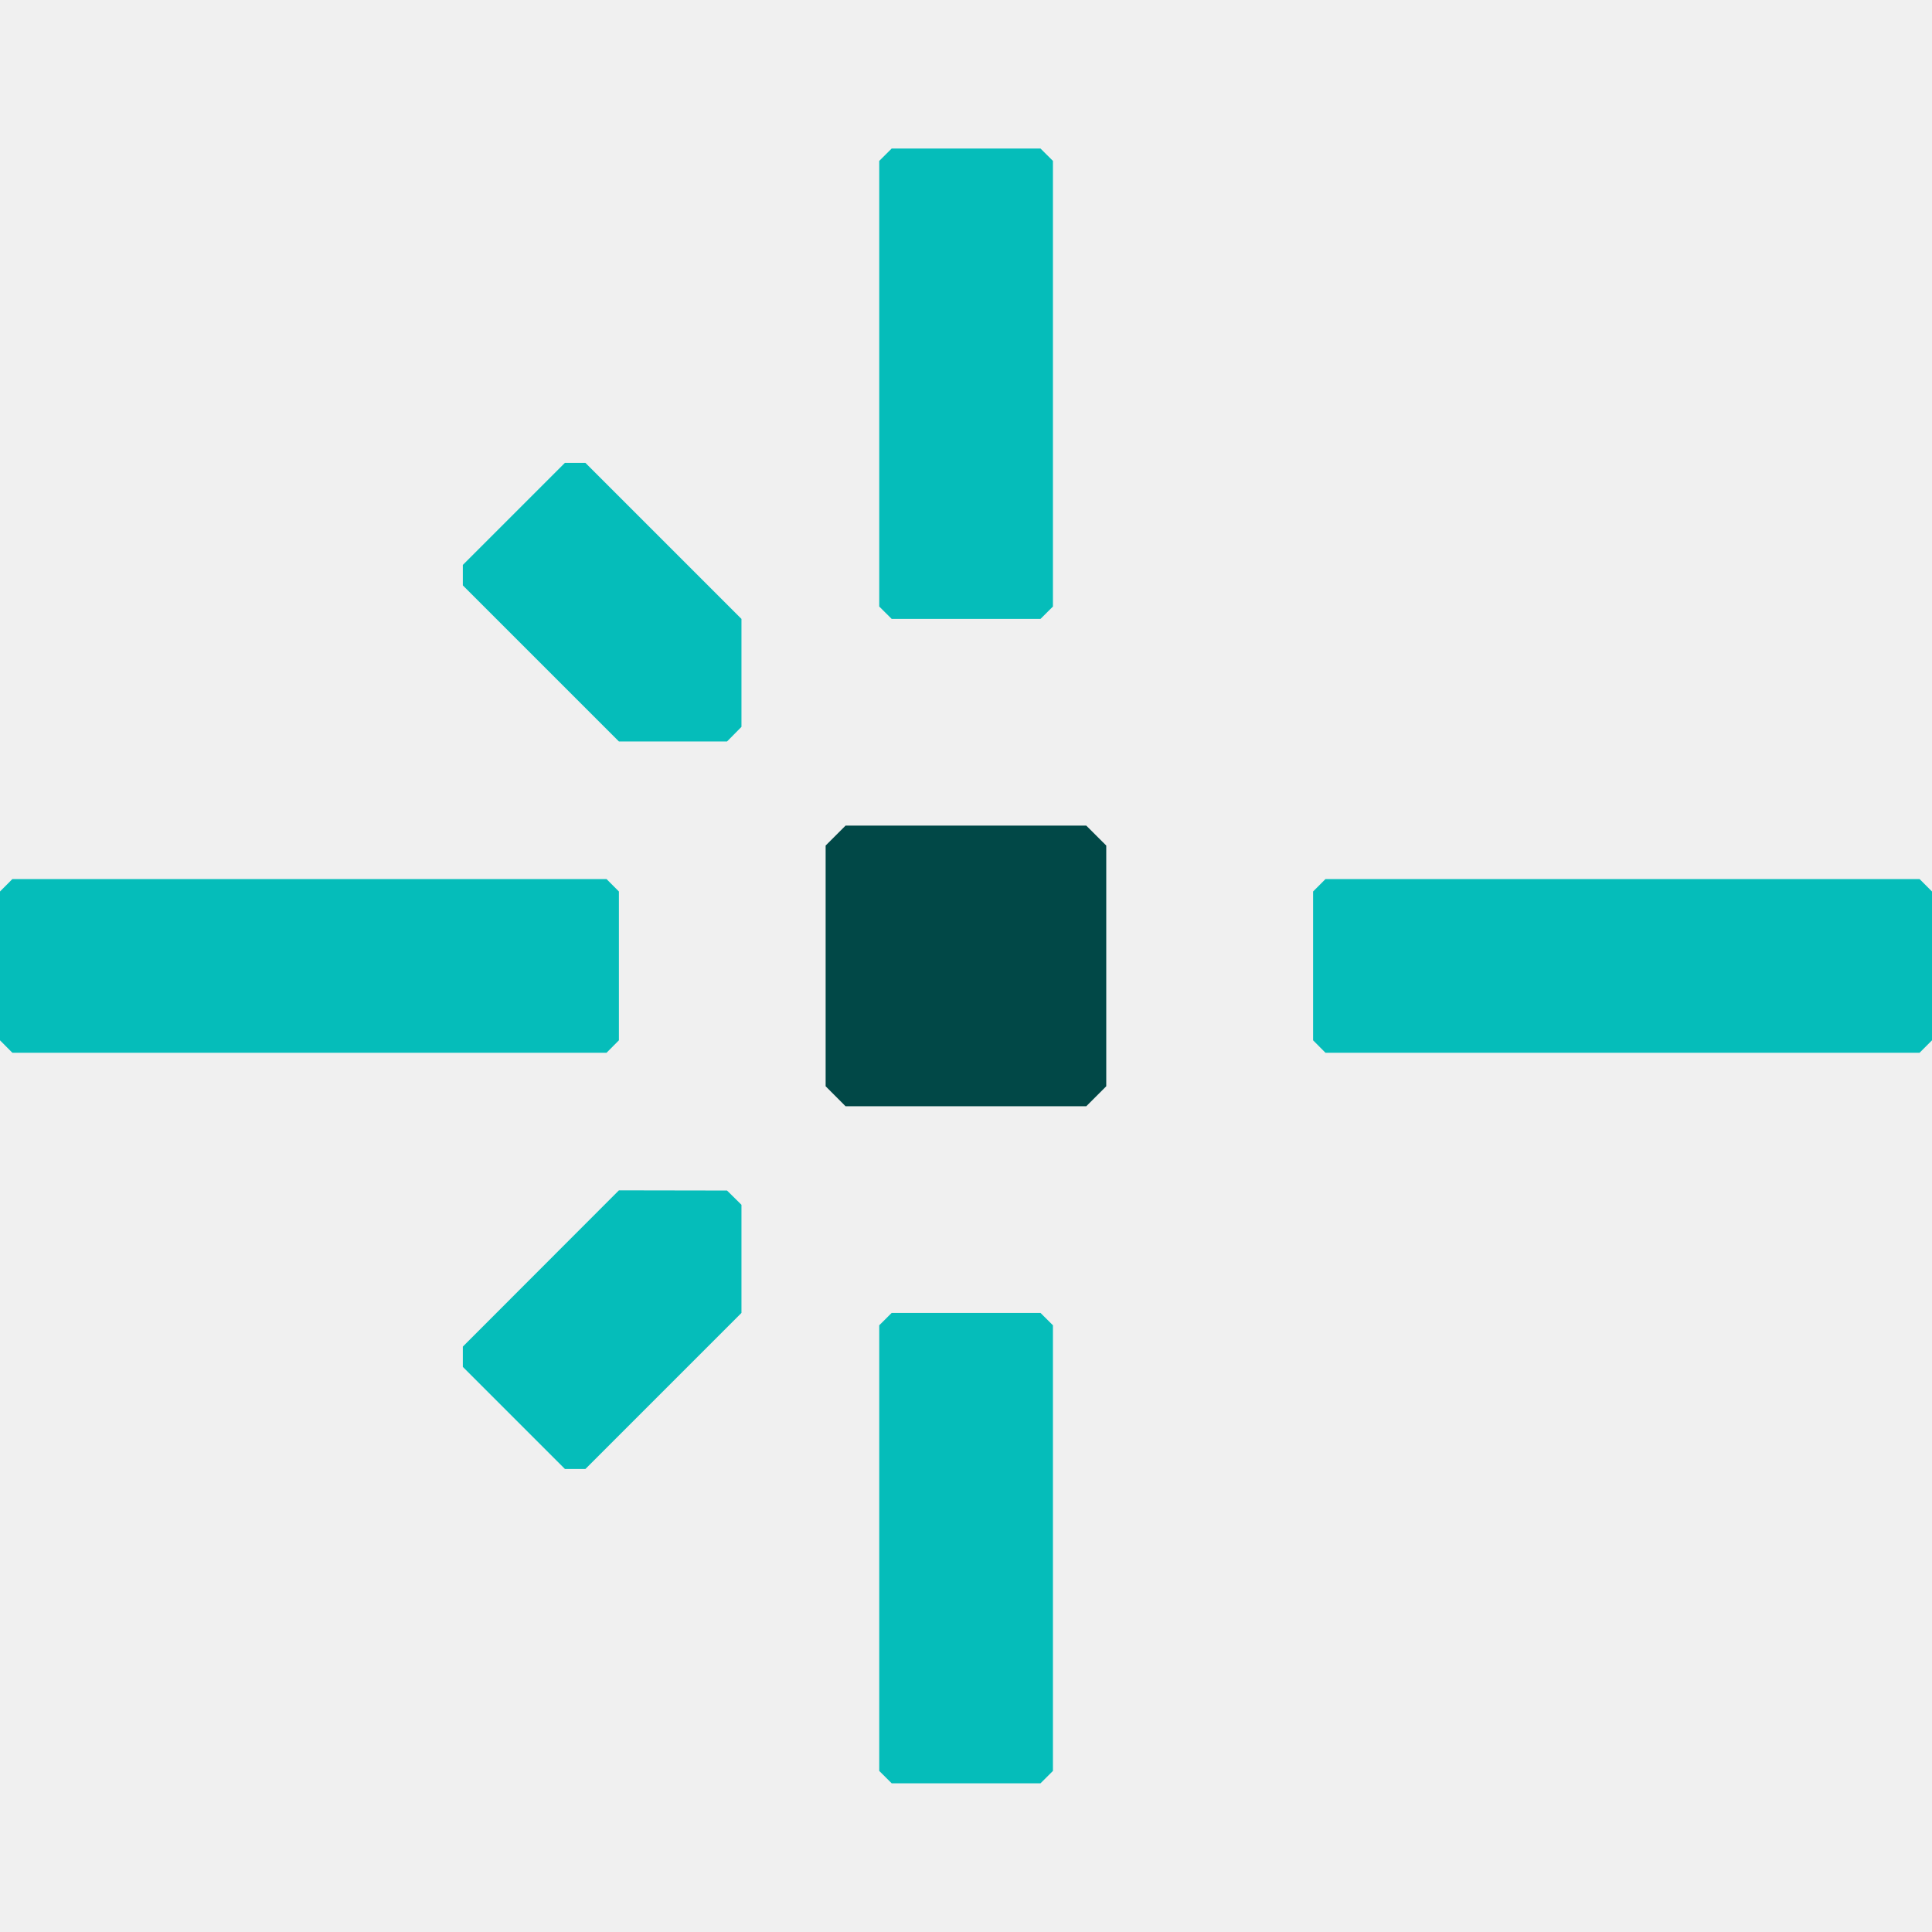
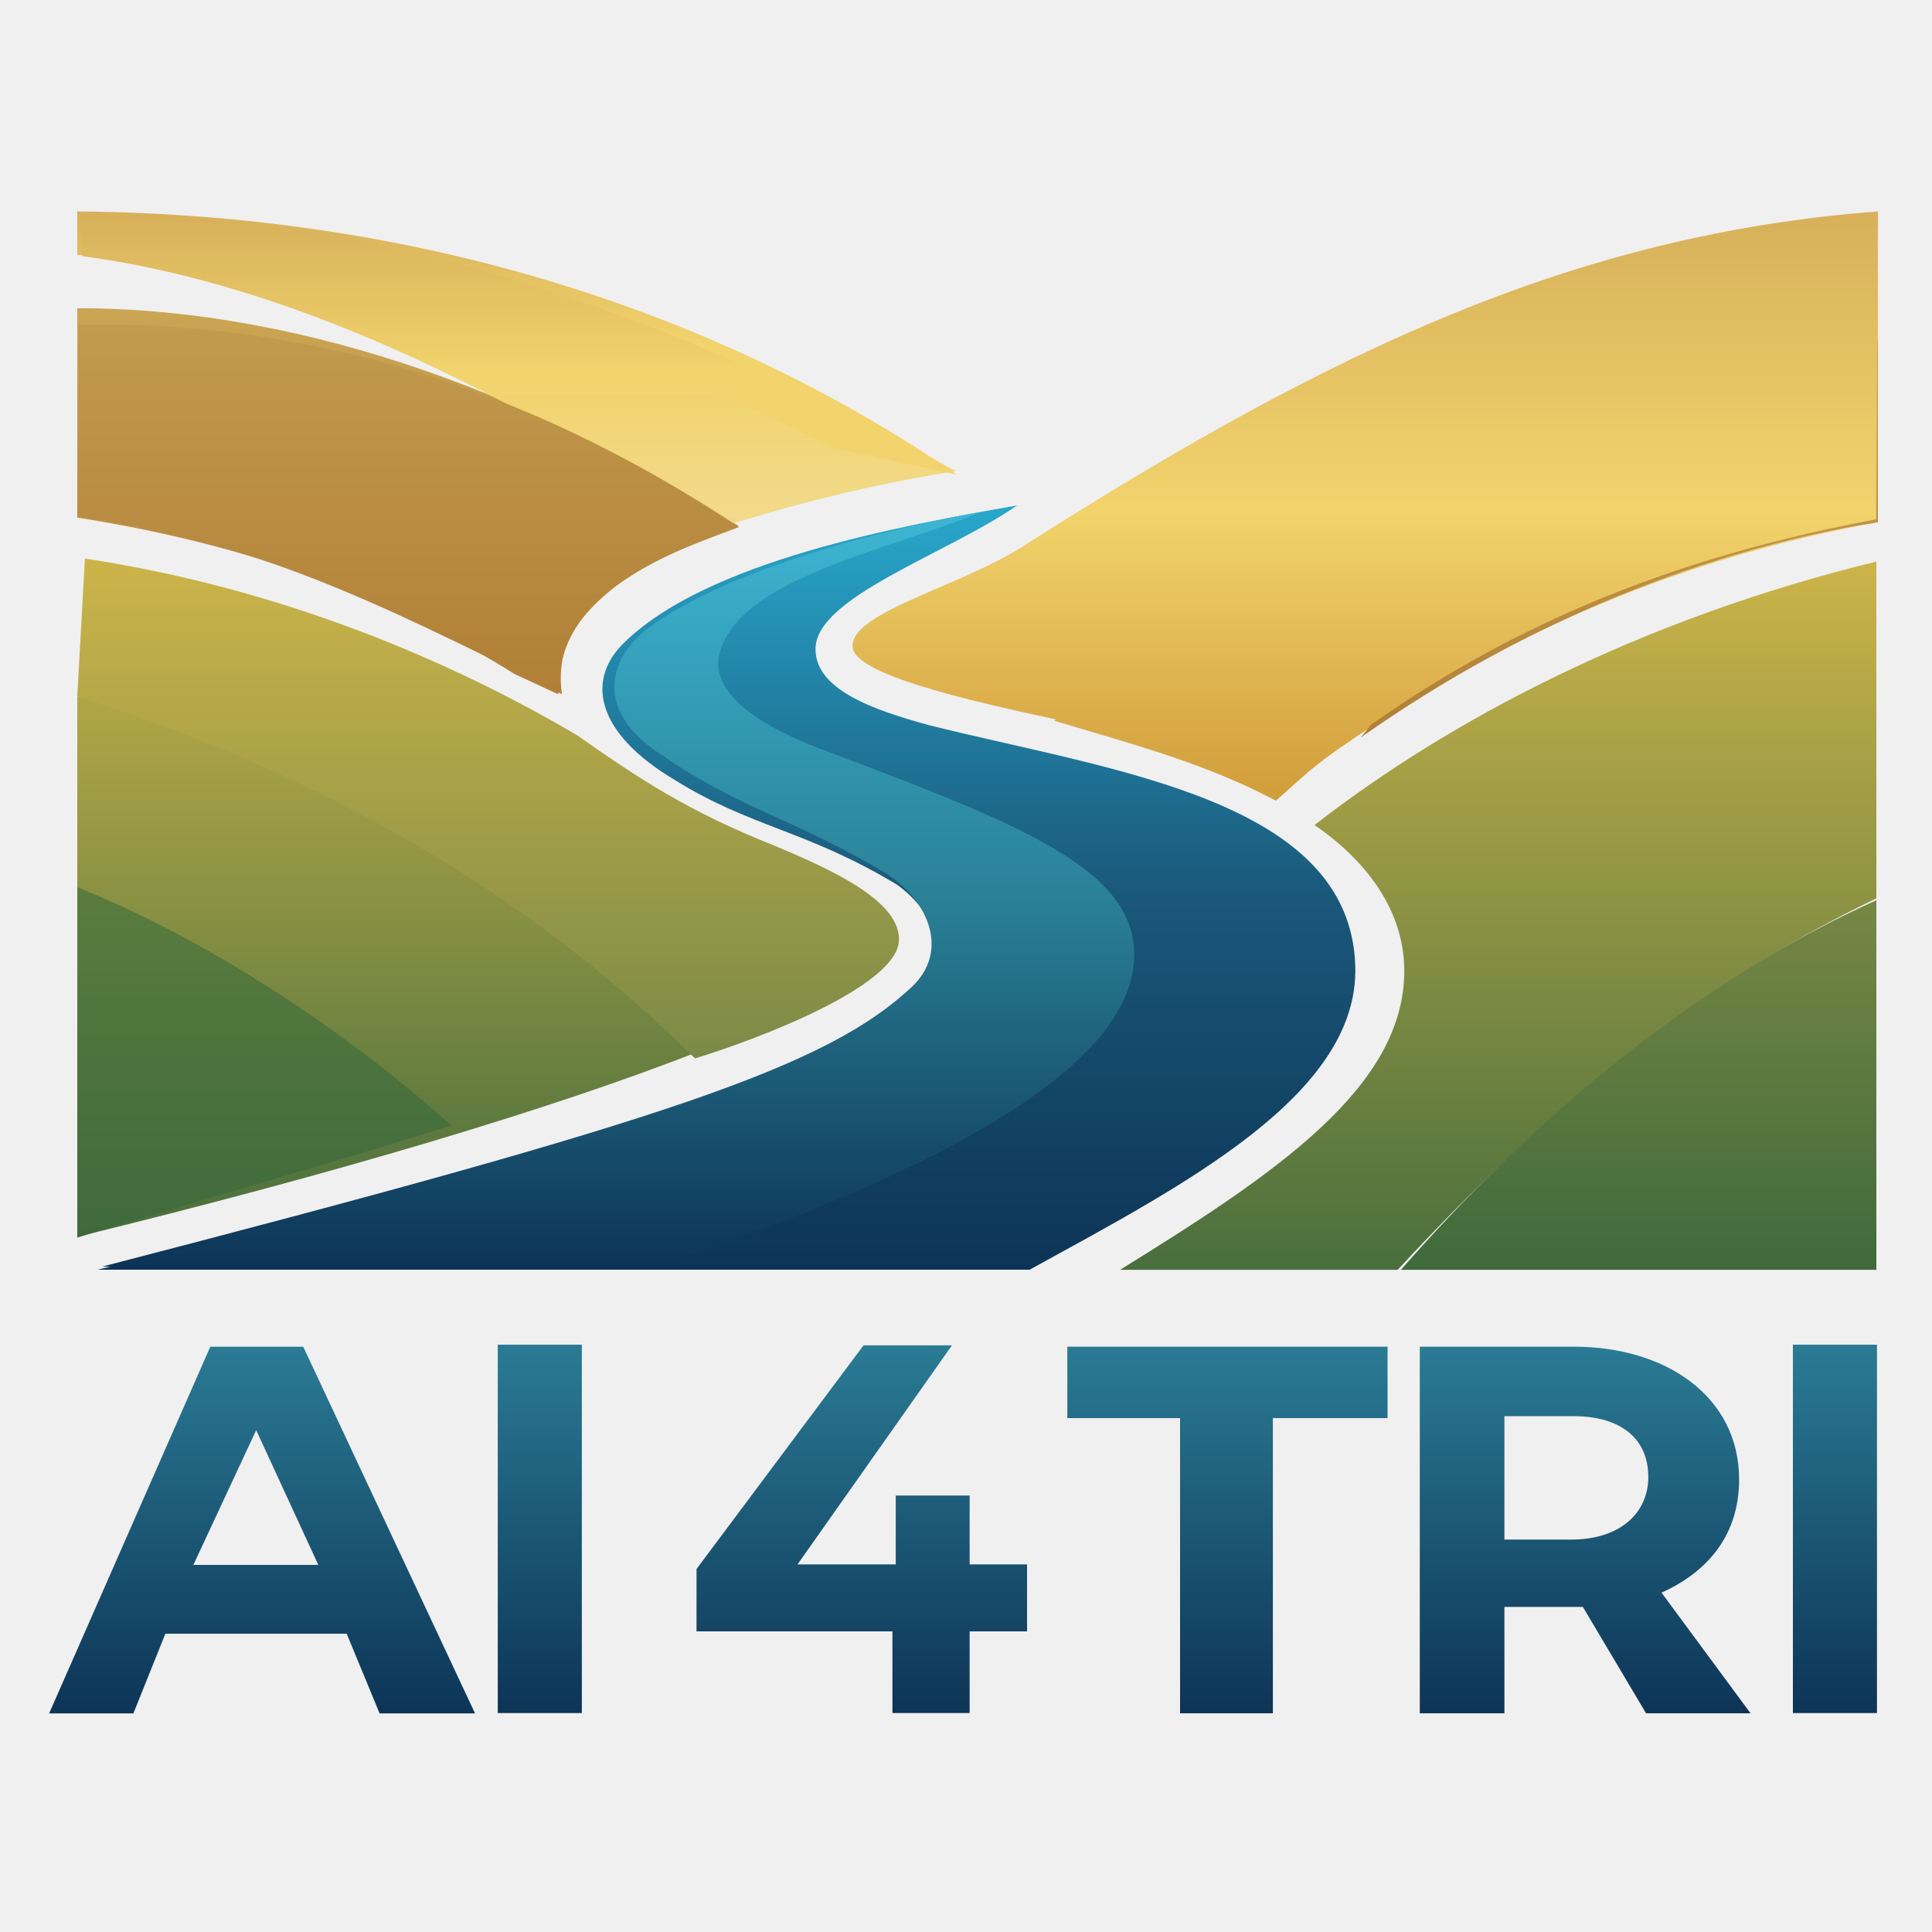
- <svg xmlns="http://www.w3.org/2000/svg" width="32" height="32" viewBox="0 0 32 32" fill="none">
-   <style>
-     .favicon-center-dot {
-       fill: #014847;
-     }
- 
-     .favicon-lines {
-       fill: #05BDBA;
-     }
- 
-     @media (prefers-color-scheme: dark) {
-       .favicon-center-dot {
-         fill: #fff;
-       }
- 
-       .favicon-lines {
-         fill: #05BDBA;
-       }
-     }
-   </style>
-   <path class="favicon-center-dot" stroke="none" d="M17.992 18.323H14.005L13.675 17.992V14.005L14.005 13.675H17.992L18.323 14.005V17.992L17.992 18.323Z" />
-   <g class="favicon-lines" stroke="none">
-     <path d="M9.696 24.331H9.357L7.666 22.64V22.304L10.251 19.716L12.042 19.719L12.281 19.955V21.746L9.696 24.331Z" />
-     <path d="M7.666 9.696V9.357L9.357 7.666H9.696L12.281 10.251V12.039L12.042 12.281H10.251L7.666 9.696Z" />
-     <path d="M10.046 17.437H0.205L0 17.231V14.766L0.205 14.56H10.046L10.251 14.766V17.231L10.046 17.437Z" />
-     <path d="M31.794 17.437H21.954L21.749 17.231V14.766L21.954 14.56H31.794L32 14.766V17.231L31.794 17.437Z" />
-     <path d="M14.563 10.046V2.665L14.769 2.46H17.234L17.44 2.665V10.046L17.234 10.251H14.769L14.563 10.046Z" />
-     <path d="M14.563 29.332V21.951L14.769 21.746H17.234L17.44 21.951V29.332L17.234 29.537H14.769L14.563 29.332Z" />
-   </g>
+ <svg xmlns="http://www.w3.org/2000/svg" width="32" height="32" viewBox="0 0 250 250" fill="none">
+   <path d="m10 27.36v5.63c35.22-0.1 69.85 10.44 97.83 24.96l15.96 3.45c-20.81-14.34-58.71-33.58-113.8-34.04z" fill="url(#f0)" />
+   <path d="m10 39.88v27.1c21.12 3.31 39.91 9.8 56.62 20.26l5.62 2.6c-0.1-2.96 0.46-7.48 4.97-12.03 5-4.52 12.5-7.68 18.39-9.73-24.96-16.3-55.45-28.19-85.6-28.2z" fill="url(#f1)" />
+   <path d="m243 27.36v40.21c-24.24 4.44-48.16 13.73-72.59 31.31l-5.31 4.73c-8.94-4.74-18.02-7.17-28.68-10.34 25.55-22.99 63.47-50.04 106.6-61.53v-4.38z" fill="url(#f2)" />
+   <path d="m243 44.09v23.48c-21.66 3.45-45.2 12.54-66.92 27.87 15.97-20.38 38.1-37.82 66.92-51.35z" fill="url(#f3)" />
+   <path d="m10 72.24v17.87c28.88 6.93 57.01 19.82 80.95 45.74-19.34 7.65-48.27 16.2-80.95 24.19v-87.8z" fill="url(#f4)" />
+   <path d="m10 114.8v45.34c16.74-5.12 29.41-8.57 48.41-14.5-12.58-11.3-30.27-23.52-48.41-30.84z" fill="url(#f5)" />
+   <path d="m242.8 72.67v43.58c-24.47 11.77-43.8 28.48-61.94 48.06h-35.92c19.99-12.38 36.89-23.62 36.77-38.83-0.07-8.42-5.8-14.75-11.61-18.72 17.53-13.64 42.2-26.65 72.7-34.09z" fill="url(#f6)" />
+   <path d="m242.8 90.79v25.7c-23.72 10.67-44.83 28.73-61.52 47.82h61.52v-73.52z" fill="url(#f7)" />
+   <path d="m10.62 33.15v-5.64c38.76 0.06 76.55 13.22 113.1 33.47-9.91 1.46-21.37 4.31-30.93 7.42-23.77-15.43-52.73-31.34-82.14-35.25z" fill="url(#f8)" />
+   <path d="m10.12 42.04v24.74c23.29 3.62 36.94 10.24 62.59 23.06-0.6-4.52 0.41-8.87 7.01-14.02 5-3.71 11.09-5.81 15.89-7.61-19.69-13.07-48.35-26.92-85.49-26.17z" fill="url(#f9)" />
+   <path d="m243 27.36c-39.03 2.96-70.64 17.91-109.8 42.8-8.39 5.68-23.03 8.91-22.88 13.5 0.08 2.96 9.89 5.95 25.96 9.35 10.22 2.35 20.09 5.31 28.87 10.27 21.99-18.66 45.8-30.12 77.62-36.08l0.23-39.84z" fill="url(#f10)" />
+   <path d="m10.99 72.28c25.26 3.81 47.29 13.19 63.72 22.88 8.1 5.7 14.47 9.88 25.45 14.25 7.67 3.2 16.46 7.25 16.16 12.37-0.41 5.9-18.09 12.63-26.38 15.18-22.03-21.81-48.72-36.9-79.94-46.85l0.99-17.83z" fill="url(#f11)" />
+   <path d="m12.63 164.3h120.6c19.7-10.84 42.7-22.6 42.14-39.33-0.68-21.6-31.64-25.24-55.18-31.14-7.26-1.98-14.76-4.63-14.66-9.92 0.1-6.67 16.85-12.15 26.1-18.51-14.83 2.6-40.34 7.15-51.12 18.01-4.57 4.69-3.43 11.4 6.76 17.49 9.86 6.15 17.03 6.51 28.71 13.52 5 3.49 7.16 9.48 3.23 13.43-12.81 13.3-50.63 22.81-106.6 36.45z" fill="url(#f12)" />
+   <path d="m85.11 163.9c25.51-8.7 61.98-23.08 61.66-40.64-0.21-11.2-15.89-17.02-40.76-26.42-9.4-3.6-14.24-7.97-12.84-12.55 2.9-9.67 22.06-13.08 33.64-18.02-15.4 2.77-33.01 7.9-42.58 14.74-5.95 4.34-7.17 11.28 1.48 16.73 9.9 6.91 17.64 8.41 29.21 15.45 5.49 3.65 7.79 10.07 3.09 14.49-10.96 10.32-31.5 17.22-104.8 36.22h71.92z" fill="url(#f13)" />
+   <path d="m44.86 211.4h-23.46l-4.14 10.31h-10.9l20.85-47.44h12.03l22.23 47.44h-12.35l-4.26-10.31zm-3.67-8.9-8.04-17.44-8.13 17.44h16.17z" fill="url(#f14)" />
+   <path d="m64.41 174h10.88v47.67h-10.88v-47.67z" fill="url(#f15)" />
+   <path d="m132.9 211.1h-7.43v10.57h-9.99v-10.57h-25.35v-8.07l21.61-28.94h11.44l-19.98 28.34h12.71v-8.91h9.56v8.91h7.43v8.67z" fill="url(#f16)" />
+   <path d="m152.7 183.5h-14.59v-9.24h41.44v9.24h-14.84v38.2h-12.01v-38.2z" fill="url(#f17)" />
+   <path d="m213 221.7-8.18-13.77h-10.15v13.77h-10.95v-47.44h19.92c12 0 21.4 6.5 21.4 17.19 0 7.09-3.95 11.89-10.04 14.64l11.52 15.61h-13.52zm-18.33-22.48h8.64c6.5 0 9.98-3.59 9.98-8.08 0-5.03-3.61-7.89-9.69-7.89h-8.93v15.97z" fill="url(#f18)" />
+   <path d="m232 174h10.88v47.67h-10.88v-47.67z" fill="url(#f19)" />
+   <defs>
+     <linearGradient id="f0" x1="66.89" x2="66.89" y1="27.36" y2="61.4" gradientUnits="userSpaceOnUse">
+       <stop stop-color="#D7B05A" />
+       <stop stop-color="#F2D36C" offset=".509" />
+       <stop stop-color="#F2D36C" offset="1" />
+     </linearGradient>
+     <linearGradient id="f1" x1="52.8" x2="52.8" y1="39.88" y2="91.14" gradientUnits="userSpaceOnUse">
+       <stop stop-color="#CBA554" />
+       <stop stop-color="#B17F37" offset="1" />
+     </linearGradient>
+     <linearGradient id="f2" x1="189.7" x2="189.7" y1="27.36" y2="103.6" gradientUnits="userSpaceOnUse">
+       <stop stop-color="#D7B05A" />
+       <stop stop-color="#F2D36C" offset=".509" />
+       <stop stop-color="#D19D3B" offset="1" />
+     </linearGradient>
+     <linearGradient id="f3" x1="209.5" x2="209.5" y1="44.09" y2="95.44" gradientUnits="userSpaceOnUse">
+       <stop stop-color="#CBA554" />
+       <stop stop-color="#B17F37" offset="1" />
+     </linearGradient>
+     <linearGradient id="f4" x1="50.48" x2="50.48" y1="72.24" y2="160" gradientUnits="userSpaceOnUse">
+       <stop stop-color="#CCB449" />
+       <stop stop-color="#496F3D" offset="1" />
+     </linearGradient>
+     <linearGradient id="f5" x1="34.2" x2="34.2" y1="114.8" y2="160.1" gradientUnits="userSpaceOnUse">
+       <stop stop-color="#5A7C3E" />
+       <stop stop-color="#3F6A3C" offset="1" />
+     </linearGradient>
+     <linearGradient id="f6" x1="193.8" x2="193.8" y1="72.67" y2="164.3" gradientUnits="userSpaceOnUse">
+       <stop stop-color="#CCB449" />
+       <stop stop-color="#496F3D" offset="1" />
+     </linearGradient>
+     <linearGradient id="f7" x1="212" x2="212" y1="90.79" y2="164.3" gradientUnits="userSpaceOnUse">
+       <stop stop-color="#969649" />
+       <stop stop-color="#3F6A3C" offset="1" />
+     </linearGradient>
+     <linearGradient id="f8" x1="67.16" x2="67.16" y1="27.51" y2="68.4" gradientUnits="userSpaceOnUse">
+       <stop stop-color="#D7B05A" />
+       <stop stop-color="#F2D36C" offset=".509" />
+       <stop stop-color="#F2D36C" stop-opacity=".75" offset="1" />
+     </linearGradient>
+     <linearGradient id="f9" x1="52.86" x2="52.86" y1="41.95" y2="89.84" gradientUnits="userSpaceOnUse">
+       <stop stop-color="#C29B4D" />
+       <stop stop-color="#B17F37" offset="1" />
+     </linearGradient>
+     <linearGradient id="f10" x1="176.6" x2="176.6" y1="27.36" y2="103.3" gradientUnits="userSpaceOnUse">
+       <stop stop-color="#D7B05A" />
+       <stop stop-color="#F2D36C" offset=".509" />
+       <stop stop-color="#D19D3B" offset="1" />
+     </linearGradient>
+     <linearGradient id="f11" x1="50.33" x2="50.33" y1="72.28" y2="137" gradientUnits="userSpaceOnUse">
+       <stop stop-color="#CCB449" />
+       <stop stop-color="#7C8A47" offset="1" />
+     </linearGradient>
+     <linearGradient id="f12" x1="94.21" x2="94.21" y1="65.41" y2="164.3" gradientUnits="userSpaceOnUse">
+       <stop stop-color="#28A8CC" />
+       <stop stop-color="#1A587A" offset=".509" />
+       <stop stop-color="#0D3456" offset="1" />
+     </linearGradient>
+     <linearGradient id="f13" x1="99.87" x2="99.87" y1="66.24" y2="163.9" gradientUnits="userSpaceOnUse">
+       <stop stop-color="#3DB6D3" />
+       <stop stop-color="#2A8198" offset=".509" />
+       <stop stop-color="#0D3456" offset="1" />
+     </linearGradient>
+     <linearGradient id="f14" x1="33.91" x2="33.91" y1="174.2" y2="221.7" gradientUnits="userSpaceOnUse">
+       <stop stop-color="#2A7B95" />
+       <stop stop-color="#0D3456" offset="1" />
+     </linearGradient>
+     <linearGradient id="f15" x1="69.85" x2="69.85" y1="174" y2="221.7" gradientUnits="userSpaceOnUse">
+       <stop stop-color="#2A7B95" />
+       <stop stop-color="#0D3456" offset="1" />
+     </linearGradient>
+     <linearGradient id="f16" x1="111.5" x2="111.5" y1="174.1" y2="221.7" gradientUnits="userSpaceOnUse">
+       <stop stop-color="#2A7B95" />
+       <stop stop-color="#0D3456" offset="1" />
+     </linearGradient>
+     <linearGradient id="f17" x1="158.8" x2="158.8" y1="174.2" y2="221.7" gradientUnits="userSpaceOnUse">
+       <stop stop-color="#2A7B95" />
+       <stop stop-color="#0D3456" offset="1" />
+     </linearGradient>
+     <linearGradient id="f18" x1="204.6" x2="204.6" y1="174.2" y2="221.7" gradientUnits="userSpaceOnUse">
+       <stop stop-color="#2A7B95" />
+       <stop stop-color="#0D3456" offset="1" />
+     </linearGradient>
+     <linearGradient id="f19" x1="237.4" x2="237.4" y1="174" y2="221.7" gradientUnits="userSpaceOnUse">
+       <stop stop-color="#2A7B95" />
+       <stop stop-color="#0D3456" offset="1" />
+     </linearGradient>
+   </defs>
</svg>
